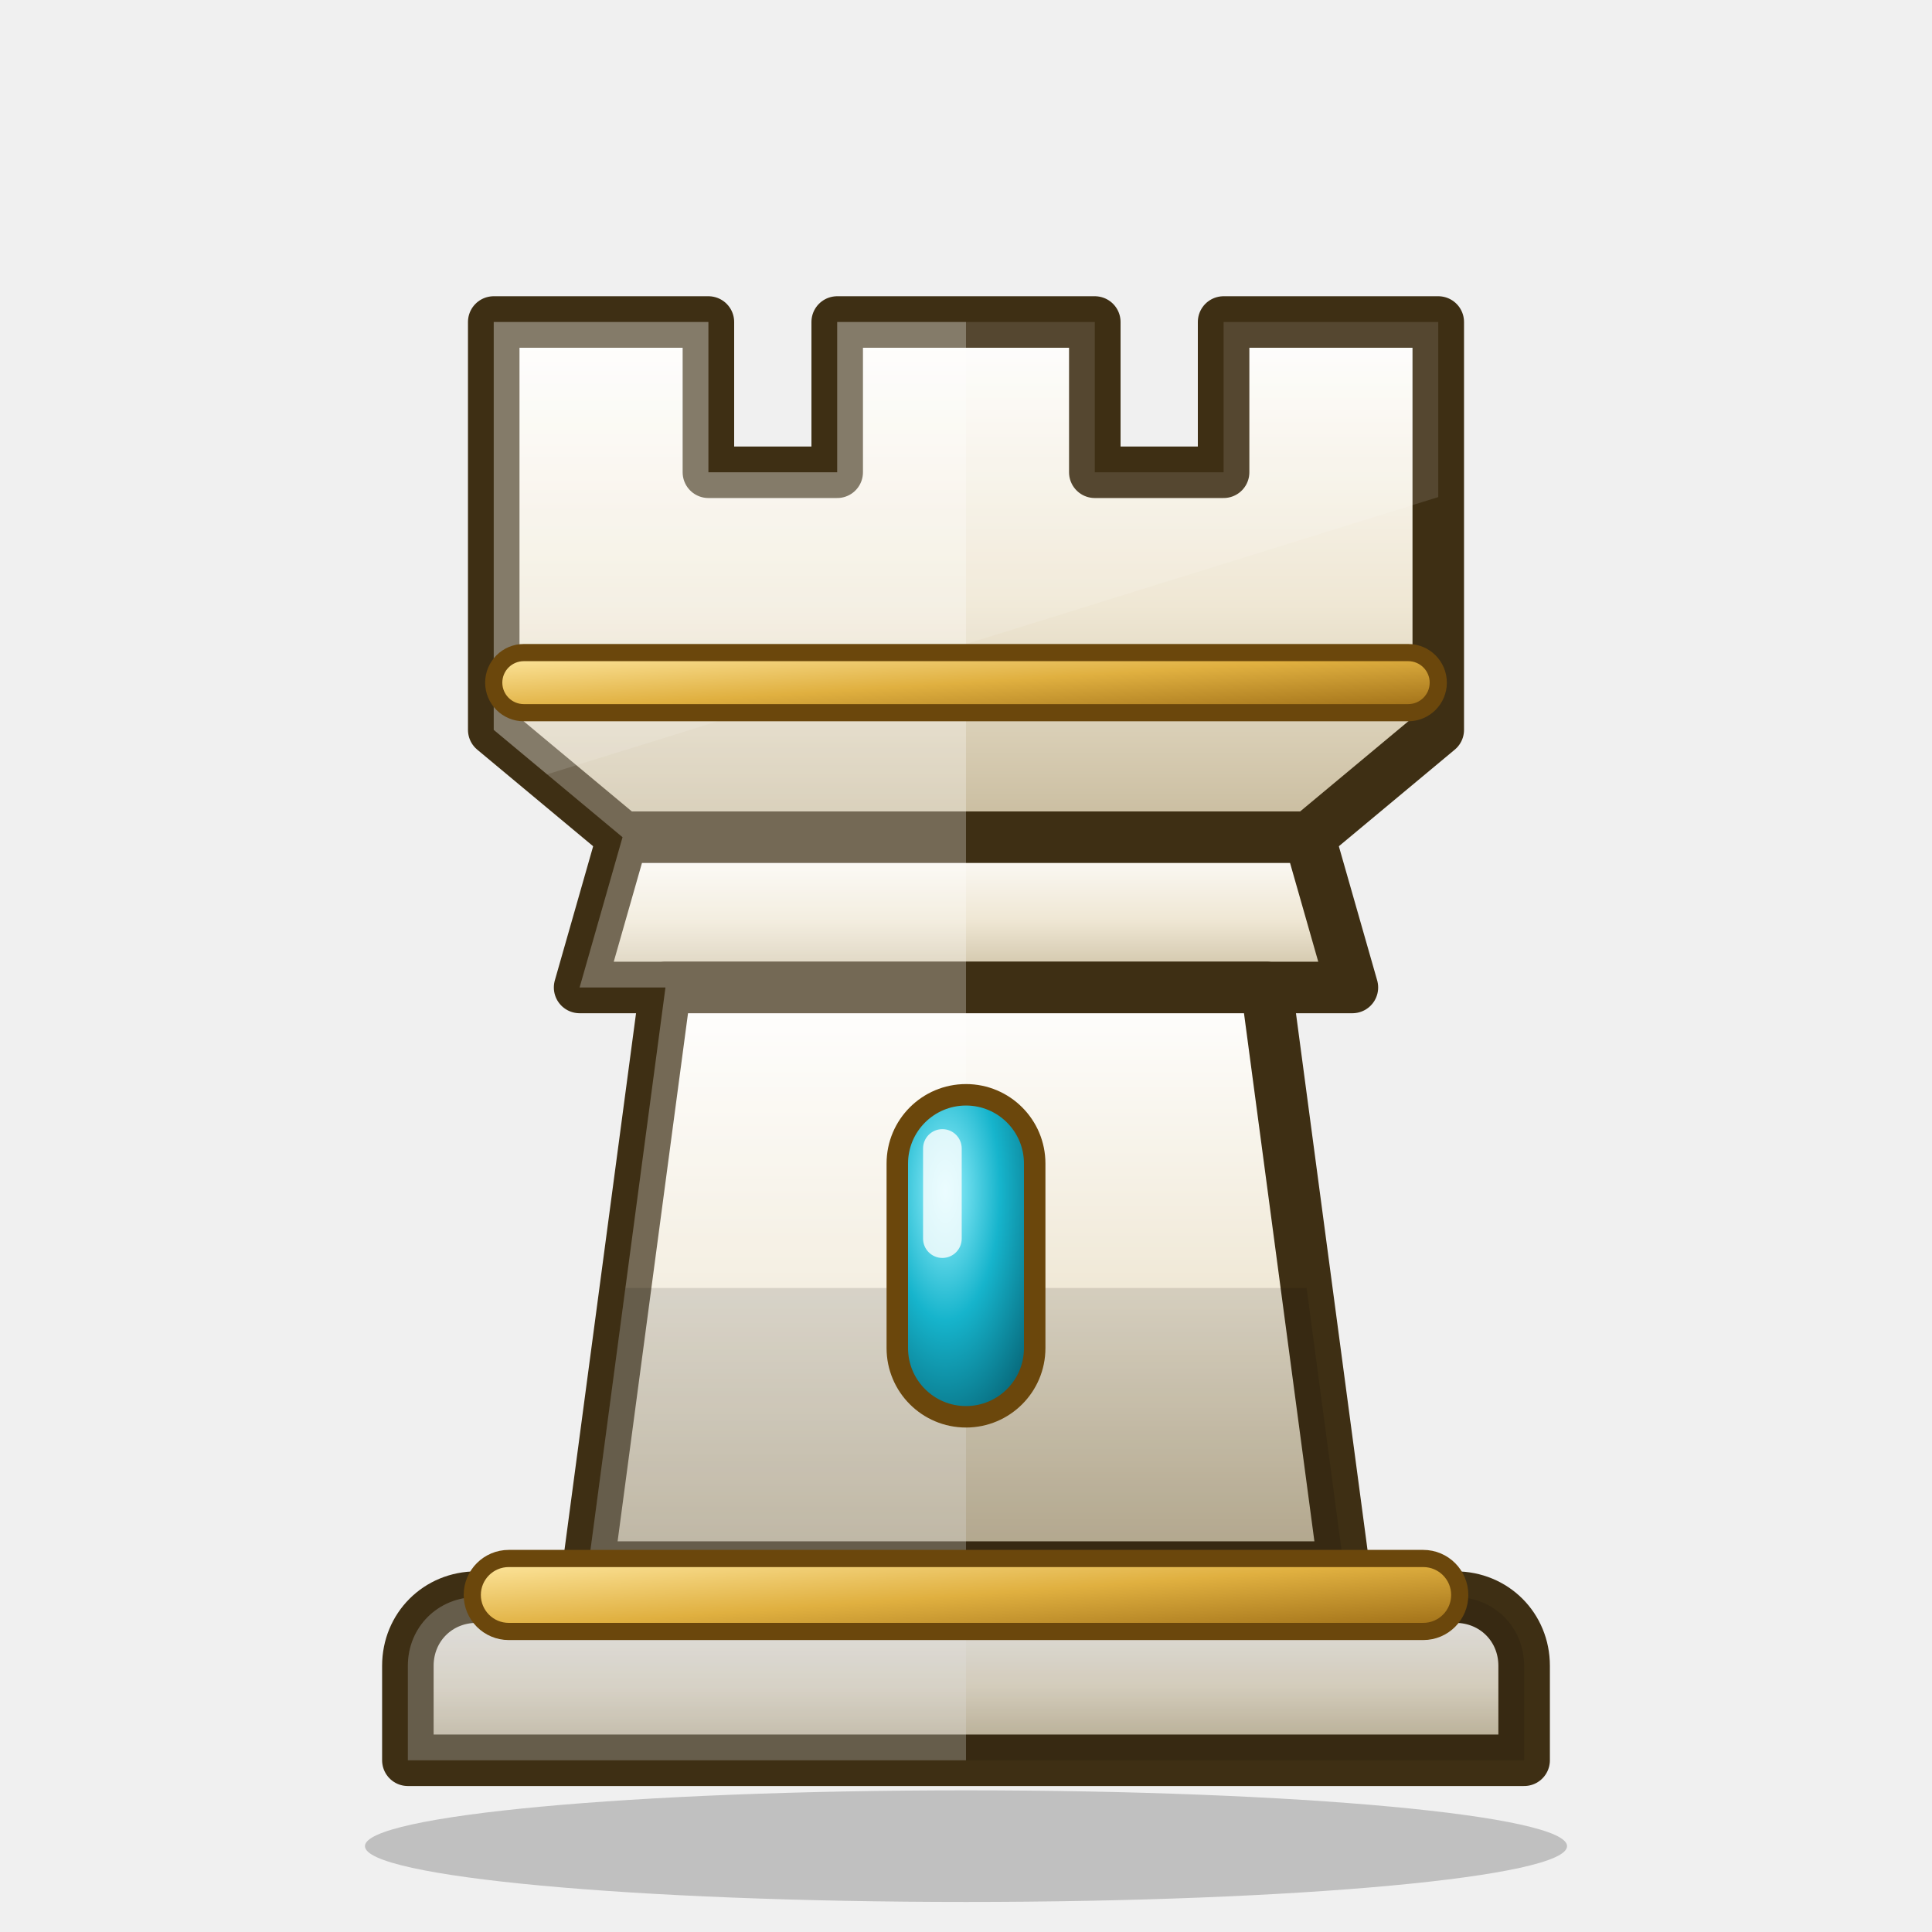
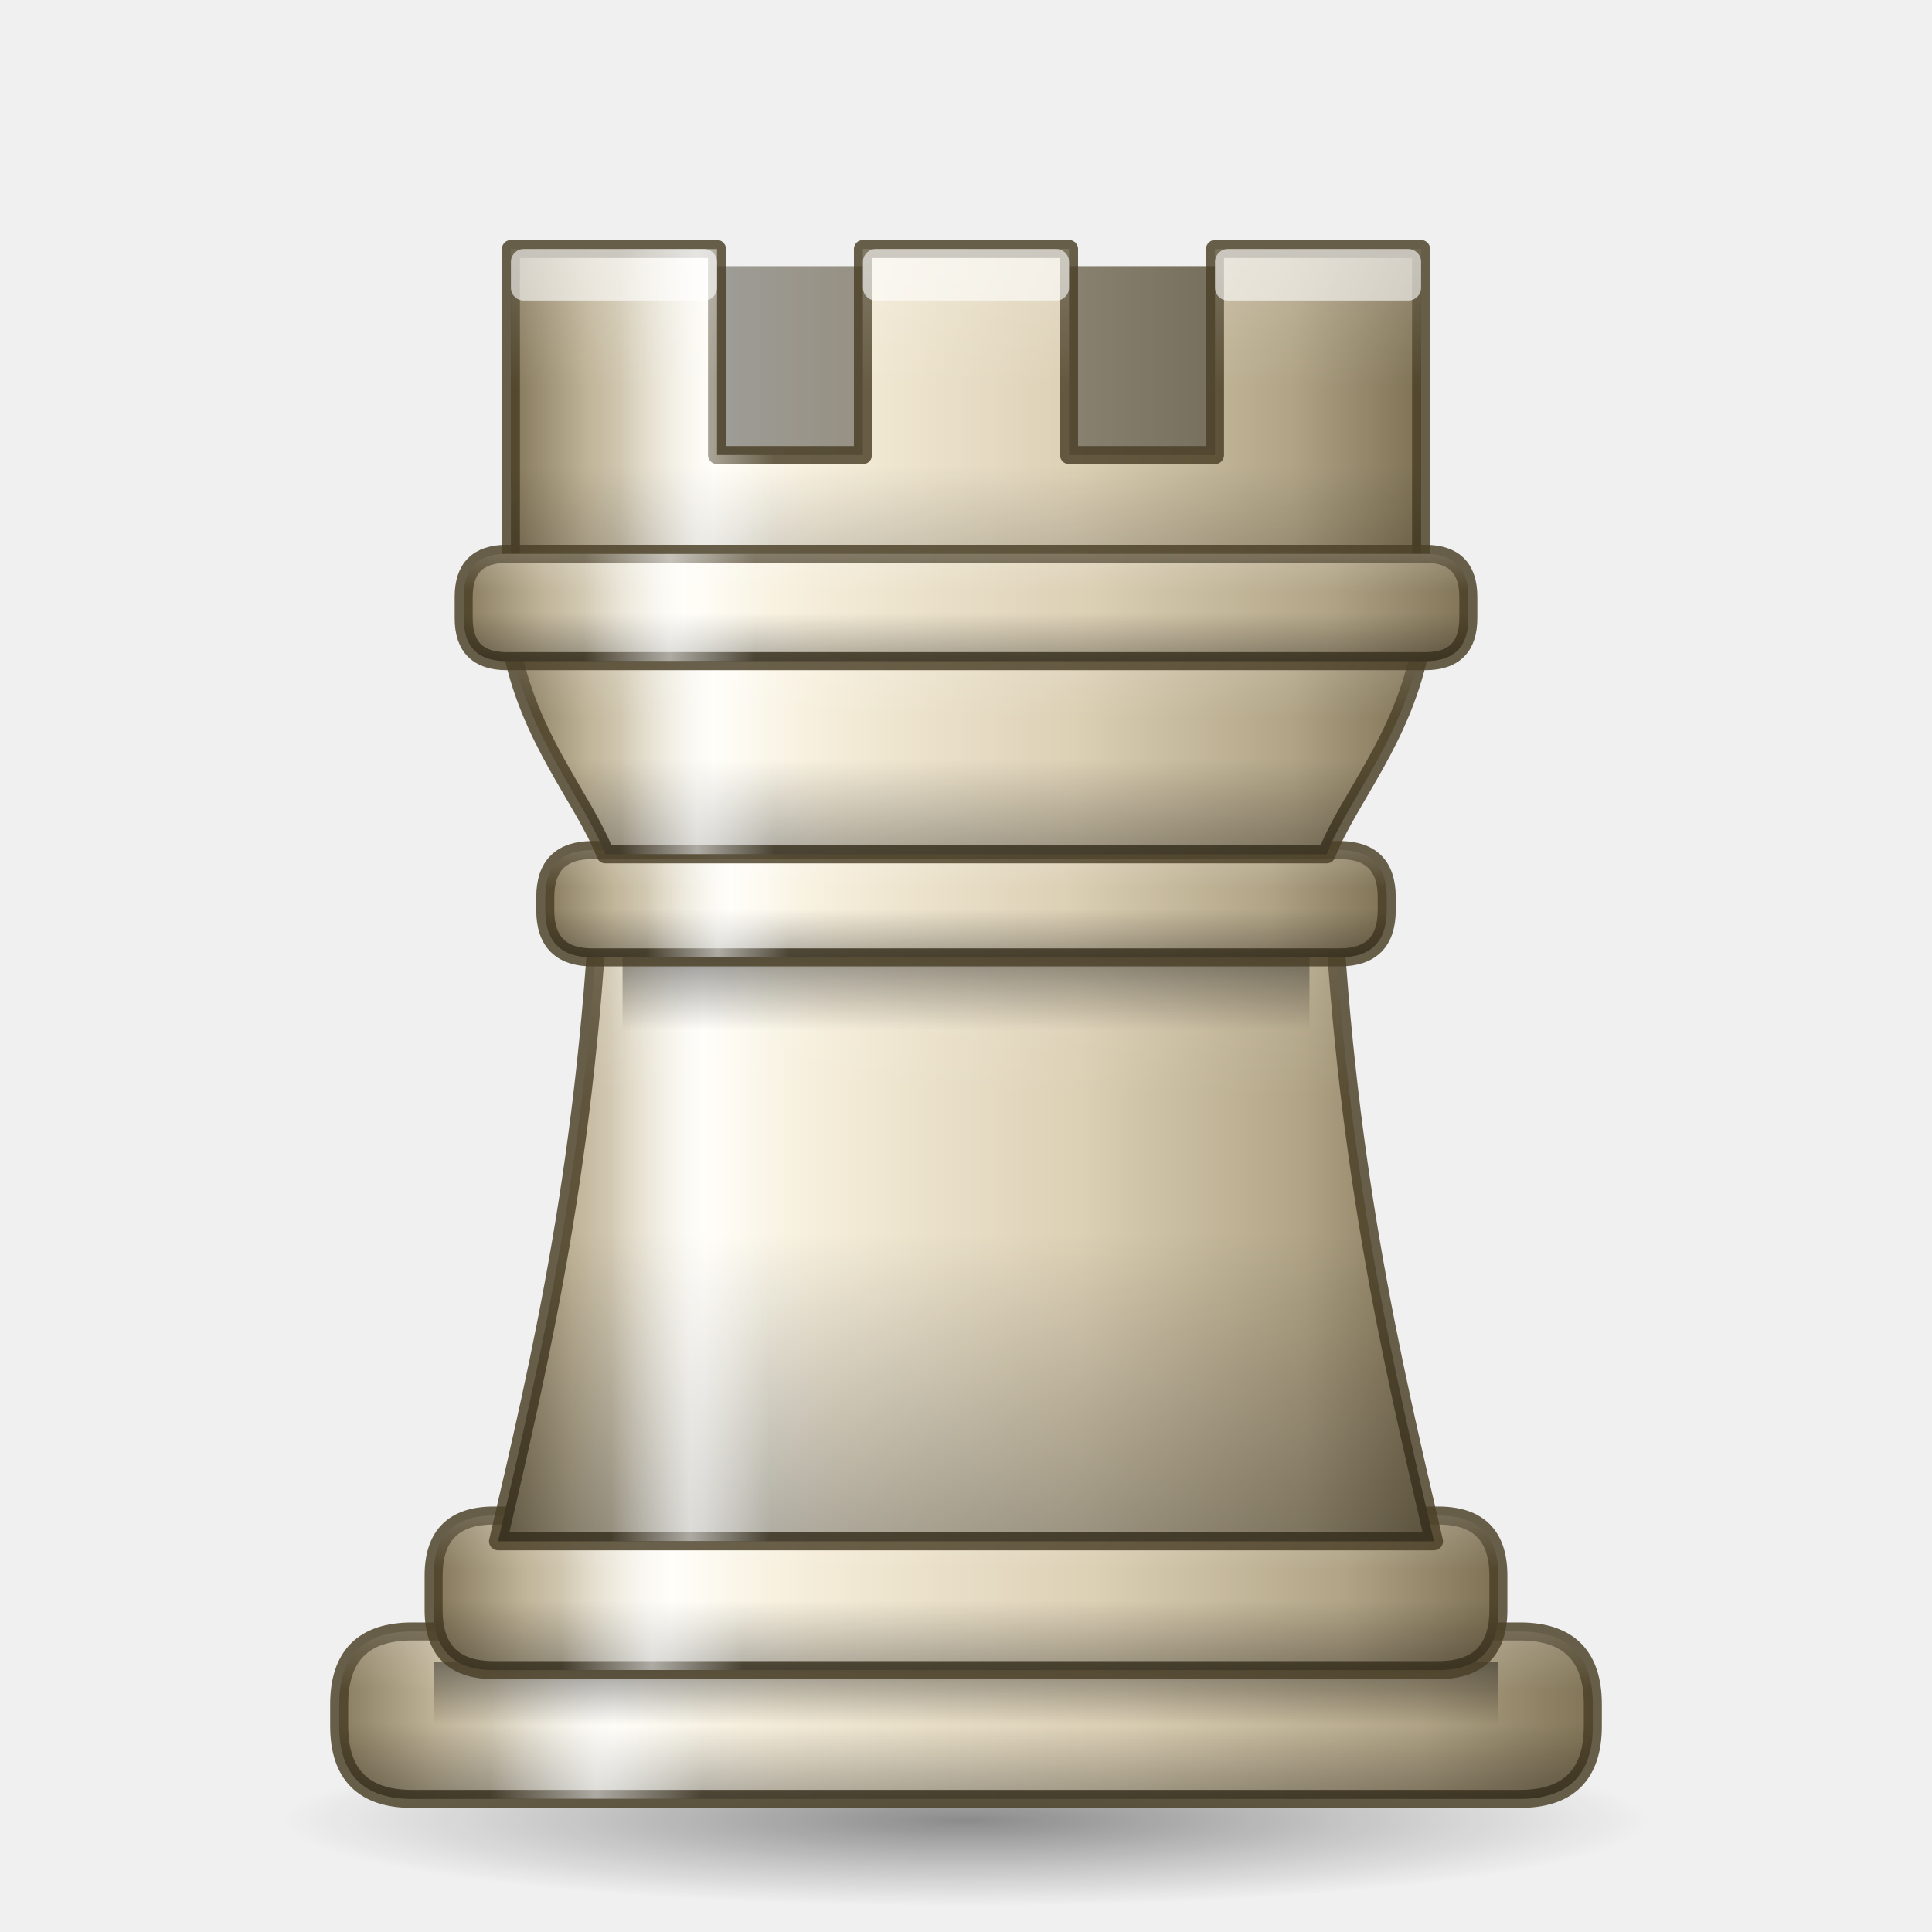
- <svg xmlns="http://www.w3.org/2000/svg" viewBox="0 0 45 45">
+ <svg xmlns="http://www.w3.org/2000/svg" xmlns:xlink="http://www.w3.org/1999/xlink" viewBox="0 0 45 45">
  <defs>
-     <linearGradient id="wB" x1="0" y1="0" x2="0" y2="1">
+     <linearGradient id="wroCYL" x1="0" y1="0" x2="1" y2="0">
+       <stop offset="0" stop-color="#85785B" />
+       <stop offset="0.08" stop-color="#BFB397" />
+       <stop offset="0.22" stop-color="#FFFDF4" />
+       <stop offset="0.36" stop-color="#F4ECD8" />
+       <stop offset="0.62" stop-color="#DCD0B5" />
+       <stop offset="0.86" stop-color="#B1A486" />
+       <stop offset="1" stop-color="#7F7255" />
+     </linearGradient>
+     <radialGradient id="wroSPH" cx=".34" cy=".3" r=".82">
      <stop offset="0" stop-color="#FFFFFF" />
-       <stop offset=".55" stop-color="#EFE7D4" />
-       <stop offset="1" stop-color="#C7BA9C" />
+       <stop offset="0.32" stop-color="#F6EFDD" />
+       <stop offset="0.72" stop-color="#CBBFA3" />
+       <stop offset="1" stop-color="#8A7D60" />
+     </radialGradient>
+     <linearGradient id="wroDIAG" x1="0" y1="0" x2="1" y2="1">
+       <stop offset="0" stop-color="#FFFFFF" />
+       <stop offset="0.3" stop-color="#F6EFDC" />
+       <stop offset="0.65" stop-color="#DDD2B8" />
+       <stop offset="1" stop-color="#B6A98C" />
    </linearGradient>
-     <linearGradient id="wA" x1="0" y1="0" x2="1" y2="1">
-       <stop offset="0" stop-color="#FFE9A3" />
-       <stop offset=".5" stop-color="#E0B040" />
-       <stop offset="1" stop-color="#9A6A14" />
+     <linearGradient id="wroMANE" x1="0" y1="0" x2="1" y2="1">
+       <stop offset="0" stop-color="#EADFC2" />
+       <stop offset="1" stop-color="#8A7A58" />
    </linearGradient>
-     <radialGradient id="wG" cx=".35" cy=".3" r=".8">
-       <stop offset="0" stop-color="#9BF3FF" />
-       <stop offset=".5" stop-color="#16B4CC" />
-       <stop offset="1" stop-color="#07687A" />
+     <linearGradient id="wroVOV" x1="0" y1="0" x2="0" y2="1">
+       <stop offset="0" stop-color="#fff" stop-opacity="0.18" />
+       <stop offset=".35" stop-color="#fff" stop-opacity="0" />
+       <stop offset=".55" stop-color="#000" stop-opacity="0" />
+       <stop offset="1" stop-color="#000" stop-opacity="0.3" />
+     </linearGradient>
+     <linearGradient id="wroSPEC" x1="0" y1="0" x2="1" y2="0">
+       <stop offset="0" stop-color="#FFFFFF" stop-opacity="0" />
+       <stop offset=".5" stop-color="#FFFFFF" stop-opacity="1" />
+       <stop offset="1" stop-color="#FFFFFF" stop-opacity="0" />
+     </linearGradient>
+     <linearGradient id="wroRIM" x1="0" y1="0" x2="1" y2="0">
+       <stop offset="0" stop-color="#fff" stop-opacity="0" />
+       <stop offset=".7" stop-color="#fff" stop-opacity=".38" />
+       <stop offset="1" stop-color="#fff" stop-opacity="0" />
+     </linearGradient>
+     <linearGradient id="wroCRENEL" x1="0" y1="0" x2="1" y2="0">
+       <stop offset="0" stop-color="#85785B" />
+       <stop offset="0.08" stop-color="#BFB397" />
+       <stop offset="0.22" stop-color="#FFFDF4" />
+       <stop offset="0.36" stop-color="#F4ECD8" />
+       <stop offset="0.62" stop-color="#DCD0B5" />
+       <stop offset="0.86" stop-color="#B1A486" />
+       <stop offset="1" stop-color="#7F7255" />
+     </linearGradient>
+     <linearGradient id="wroAO" x1="0" y1="0" x2="0" y2="1">
+       <stop offset="0" stop-color="#000" stop-opacity=".42" />
+       <stop offset="1" stop-color="#000" stop-opacity="0" />
+     </linearGradient>
+     <linearGradient id="wroRSH" x1="0" y1="0" x2="1" y2="0">
+       <stop offset="0" stop-color="#000" stop-opacity="0" />
+       <stop offset="1" stop-color="#000" stop-opacity=".34" />
+     </linearGradient>
+     <radialGradient id="wroSHD">
+       <stop offset="0" stop-color="#000" stop-opacity=".42" />
+       <stop offset=".6" stop-color="#000" stop-opacity=".16" />
+       <stop offset="1" stop-color="#000" stop-opacity="0" />
    </radialGradient>
-     <clipPath id="wC">
-       <path d="M11.5 7.5h5v3.5h3V7.5h6v3.5h3V7.5h5v9.5l-3 2.5H14.5l-3-2.5z" />
-       <path d="M14.5 19.5h16l1 3.5H13.5z" />
-       <path d="M15.5 23h14l1.8 13.5H13.7z" />
-       <path d="M9.5 41h26v-2.2c0-.9-.7-1.6-1.6-1.6H11.1c-.9 0-1.6.7-1.6 1.6z" />
+     <radialGradient id="wroHL">
+       <stop offset="0" stop-color="#FFFFFF" stop-opacity=".85" />
+       <stop offset="1" stop-color="#FFFFFF" stop-opacity="0" />
+     </radialGradient>
+     <path id="wrop1" d="M9.6 38H35.4Q37.1 38 37.1 39.7V40.2Q37.1 41.9 35.4 41.9H9.6Q7.9 41.9 7.9 40.2V39.7Q7.9 38 9.6 38Z" />
+     <clipPath id="kwrop1">
+       <use xlink:href="#wrop1" />
+     </clipPath>
+     <path id="wrop2" d="M11.5 35.3H33.5Q34.9 35.3 34.9 36.7V37.5Q34.9 38.9 33.5 38.9H11.5Q10.1 38.9 10.1 37.5V36.7Q10.1 35.3 11.5 35.3Z" />
+     <clipPath id="kwrop2">
+       <use xlink:href="#wrop2" />
+     </clipPath>
+     <path id="wrop3" d="M22.5 20L31 20C31.3 27 32.4 31.6 33.4 35.9L22.5 35.9L11.6 35.9C12.6 31.6 13.7 27 14 20L22.5 20Z" />
+     <clipPath id="kwrop3">
+       <use xlink:href="#wrop3" />
+     </clipPath>
+     <path id="wrop4" d="M13.8 19.8H31.2Q32.3 19.8 32.3 20.9V21.2Q32.3 22.3 31.2 22.3H13.8Q12.7 22.3 12.7 21.2V20.9Q12.7 19.8 13.8 19.8Z" />
+     <clipPath id="kwrop4">
+       <use xlink:href="#wrop4" />
+     </clipPath>
+     <path id="wrop5" d="M22.5 15L33.1 15C32.7 17.2 31.4 18.6 30.9 19.9L22.5 19.9L14.1 19.9C13.6 18.6 12.3 17.2 11.9 15L22.5 15Z" />
+     <clipPath id="kwrop5">
+       <use xlink:href="#wrop5" />
+     </clipPath>
+     <path id="wrop6" d="M11.9 14.2V5.8H16.7V10.6H20.1V5.8H24.9V10.6H28.3V5.8H33.1V14.2Q22.5 15.8 11.9 14.2Z" />
+     <clipPath id="kwrop6">
+       <use xlink:href="#wrop6" />
+     </clipPath>
+     <path id="wrop7" d="M11.8 12.9H33.2Q34.2 12.9 34.2 13.9V14.4Q34.2 15.4 33.2 15.4H11.8Q10.8 15.4 10.8 14.4V13.9Q10.8 12.9 11.8 12.9Z" />
+     <clipPath id="kwrop7">
+       <use xlink:href="#wrop7" />
    </clipPath>
  </defs>
-   <ellipse cx="22.5" cy="43" rx="14" ry="1.3" fill="#000" opacity=".2" />
-   <g fill="url(#wB)" stroke="#3E2F14" stroke-width="1.2" stroke-linejoin="round" stroke-linecap="round">
-     <path d="M11.5 7.5h5v3.5h3V7.5h6v3.5h3V7.5h5v9.5l-3 2.5H14.5l-3-2.5z" />
-     <path d="M14.5 19.5h16l1 3.5H13.5z" />
-     <path d="M15.5 23h14l1.8 13.5H13.7z" />
-     <path d="M9.5 41h26v-2.2c0-.9-.7-1.6-1.6-1.6H11.1c-.9 0-1.6.7-1.6 1.6z" />
+   <ellipse cx="22.5" cy="42.4" rx="16" ry="2" fill="url(#wroSHD)" />
+   <use xlink:href="#wrop1" fill="url(#wroCYL)" stroke="#4A3E26" stroke-width="0.42" stroke-opacity=".82" stroke-linejoin="round" />
+   <use xlink:href="#wrop1" fill="url(#wroVOV)" />
+   <g clip-path="url(#kwrop1)">
+     <rect x="11.4" y="38" width="4.96" height="3.9" fill="url(#wroSPEC)" opacity="0.55" />
  </g>
-   <g clip-path="url(#wC)">
-     <rect x="0" y="0" width="22.5" height="45" fill="#fff" opacity="0.28" />
-     <rect x="0" y="30" width="45" height="15" fill="#000" opacity=".12" />
-     <path d="M0 0L45 0 45 8 0 22z" fill="#fff" opacity=".12" />
+   <rect x="10.1" y="38.7" width="24.8" height="1.5" fill="url(#wroAO)" opacity="1" />
+   <use xlink:href="#wrop2" fill="url(#wroCYL)" stroke="#4A3E26" stroke-width="0.42" stroke-opacity=".82" stroke-linejoin="round" />
+   <use xlink:href="#wrop2" fill="url(#wroVOV)" />
+   <g clip-path="url(#kwrop2)">
+     <rect x="13.08" y="35.3" width="4.22" height="3.6" fill="url(#wroSPEC)" opacity="0.55" />
  </g>
-   <rect x="11" y="36.3" width="23" height="1.7" rx=".85" fill="url(#wA)" stroke="#6B470C" stroke-width=".4" />
-   <rect x="11.5" y="15.2" width="22" height="1.4" rx=".7" fill="url(#wA)" stroke="#6B470C" stroke-width=".4" />
-   <rect x="20.9" y="25.5" width="3.2" height="7.5" rx="1.6" fill="url(#wG)" stroke="#6B470C" stroke-width=".5" />
-   <rect x="21.5" y="26.3" width=".9" height="3" rx=".45" fill="#fff" opacity=".8" />
+   <use xlink:href="#wrop3" fill="url(#wroCYL)" stroke="#4A3E26" stroke-width="0.42" stroke-opacity=".82" stroke-linejoin="round" />
+   <use xlink:href="#wrop3" fill="url(#wroVOV)" />
+   <g clip-path="url(#kwrop3)">
+     <rect x="14.22" y="20" width="3.71" height="15.9" fill="url(#wroSPEC)" opacity="0.55" />
+   </g>
+   <rect x="14.5" y="22.2" width="16" height="1.8" fill="url(#wroAO)" opacity="1" />
+   <use xlink:href="#wrop4" fill="url(#wroCYL)" stroke="#4A3E26" stroke-width="0.42" stroke-opacity=".82" stroke-linejoin="round" />
+   <use xlink:href="#wrop4" fill="url(#wroVOV)" />
+   <g clip-path="url(#kwrop4)">
+     <rect x="15.05" y="19.8" width="3.33" height="2.5" fill="url(#wroSPEC)" opacity="0.55" />
+   </g>
+   <use xlink:href="#wrop5" fill="url(#wroCYL)" stroke="#4A3E26" stroke-width="0.42" stroke-opacity=".82" stroke-linejoin="round" />
+   <use xlink:href="#wrop5" fill="url(#wroVOV)" />
+   <g clip-path="url(#kwrop5)">
+     <rect x="14.44" y="15" width="3.6" height="4.9" fill="url(#wroSPEC)" opacity="0.55" />
+   </g>
+   <rect x="11.9" y="6.2" width="21.2" height="5.2" fill="url(#wroCRENEL)" />
+   <rect x="11.9" y="6.2" width="21.2" height="5.2" fill="#000" opacity=".38" />
+   <use xlink:href="#wrop6" fill="url(#wroCYL)" stroke="#4A3E26" stroke-width="0.42" stroke-opacity=".82" stroke-linejoin="round" />
+   <use xlink:href="#wrop6" fill="url(#wroVOV)" />
+   <g clip-path="url(#kwrop6)">
+     <rect x="14.44" y="5.8" width="3.6" height="9.6" fill="url(#wroSPEC)" opacity="0.5" />
+   </g>
+   <rect x="11.9" y="5.8" width="4.8" height="1.2" rx=".3" fill="#fff" opacity="0.6" />
+   <rect x="20.1" y="5.8" width="4.8" height="1.2" rx=".3" fill="#fff" opacity="0.6" />
+   <rect x="28.3" y="5.8" width="4.8" height="1.2" rx=".3" fill="#fff" opacity="0.6" />
+   <use xlink:href="#wrop7" fill="url(#wroCYL)" stroke="#4A3E26" stroke-width="0.42" stroke-opacity=".82" stroke-linejoin="round" />
+   <use xlink:href="#wrop7" fill="url(#wroVOV)" />
+   <g clip-path="url(#kwrop7)">
+     <rect x="13.61" y="12.9" width="3.98" height="2.5" fill="url(#wroSPEC)" opacity="0.55" />
+   </g>
</svg>
